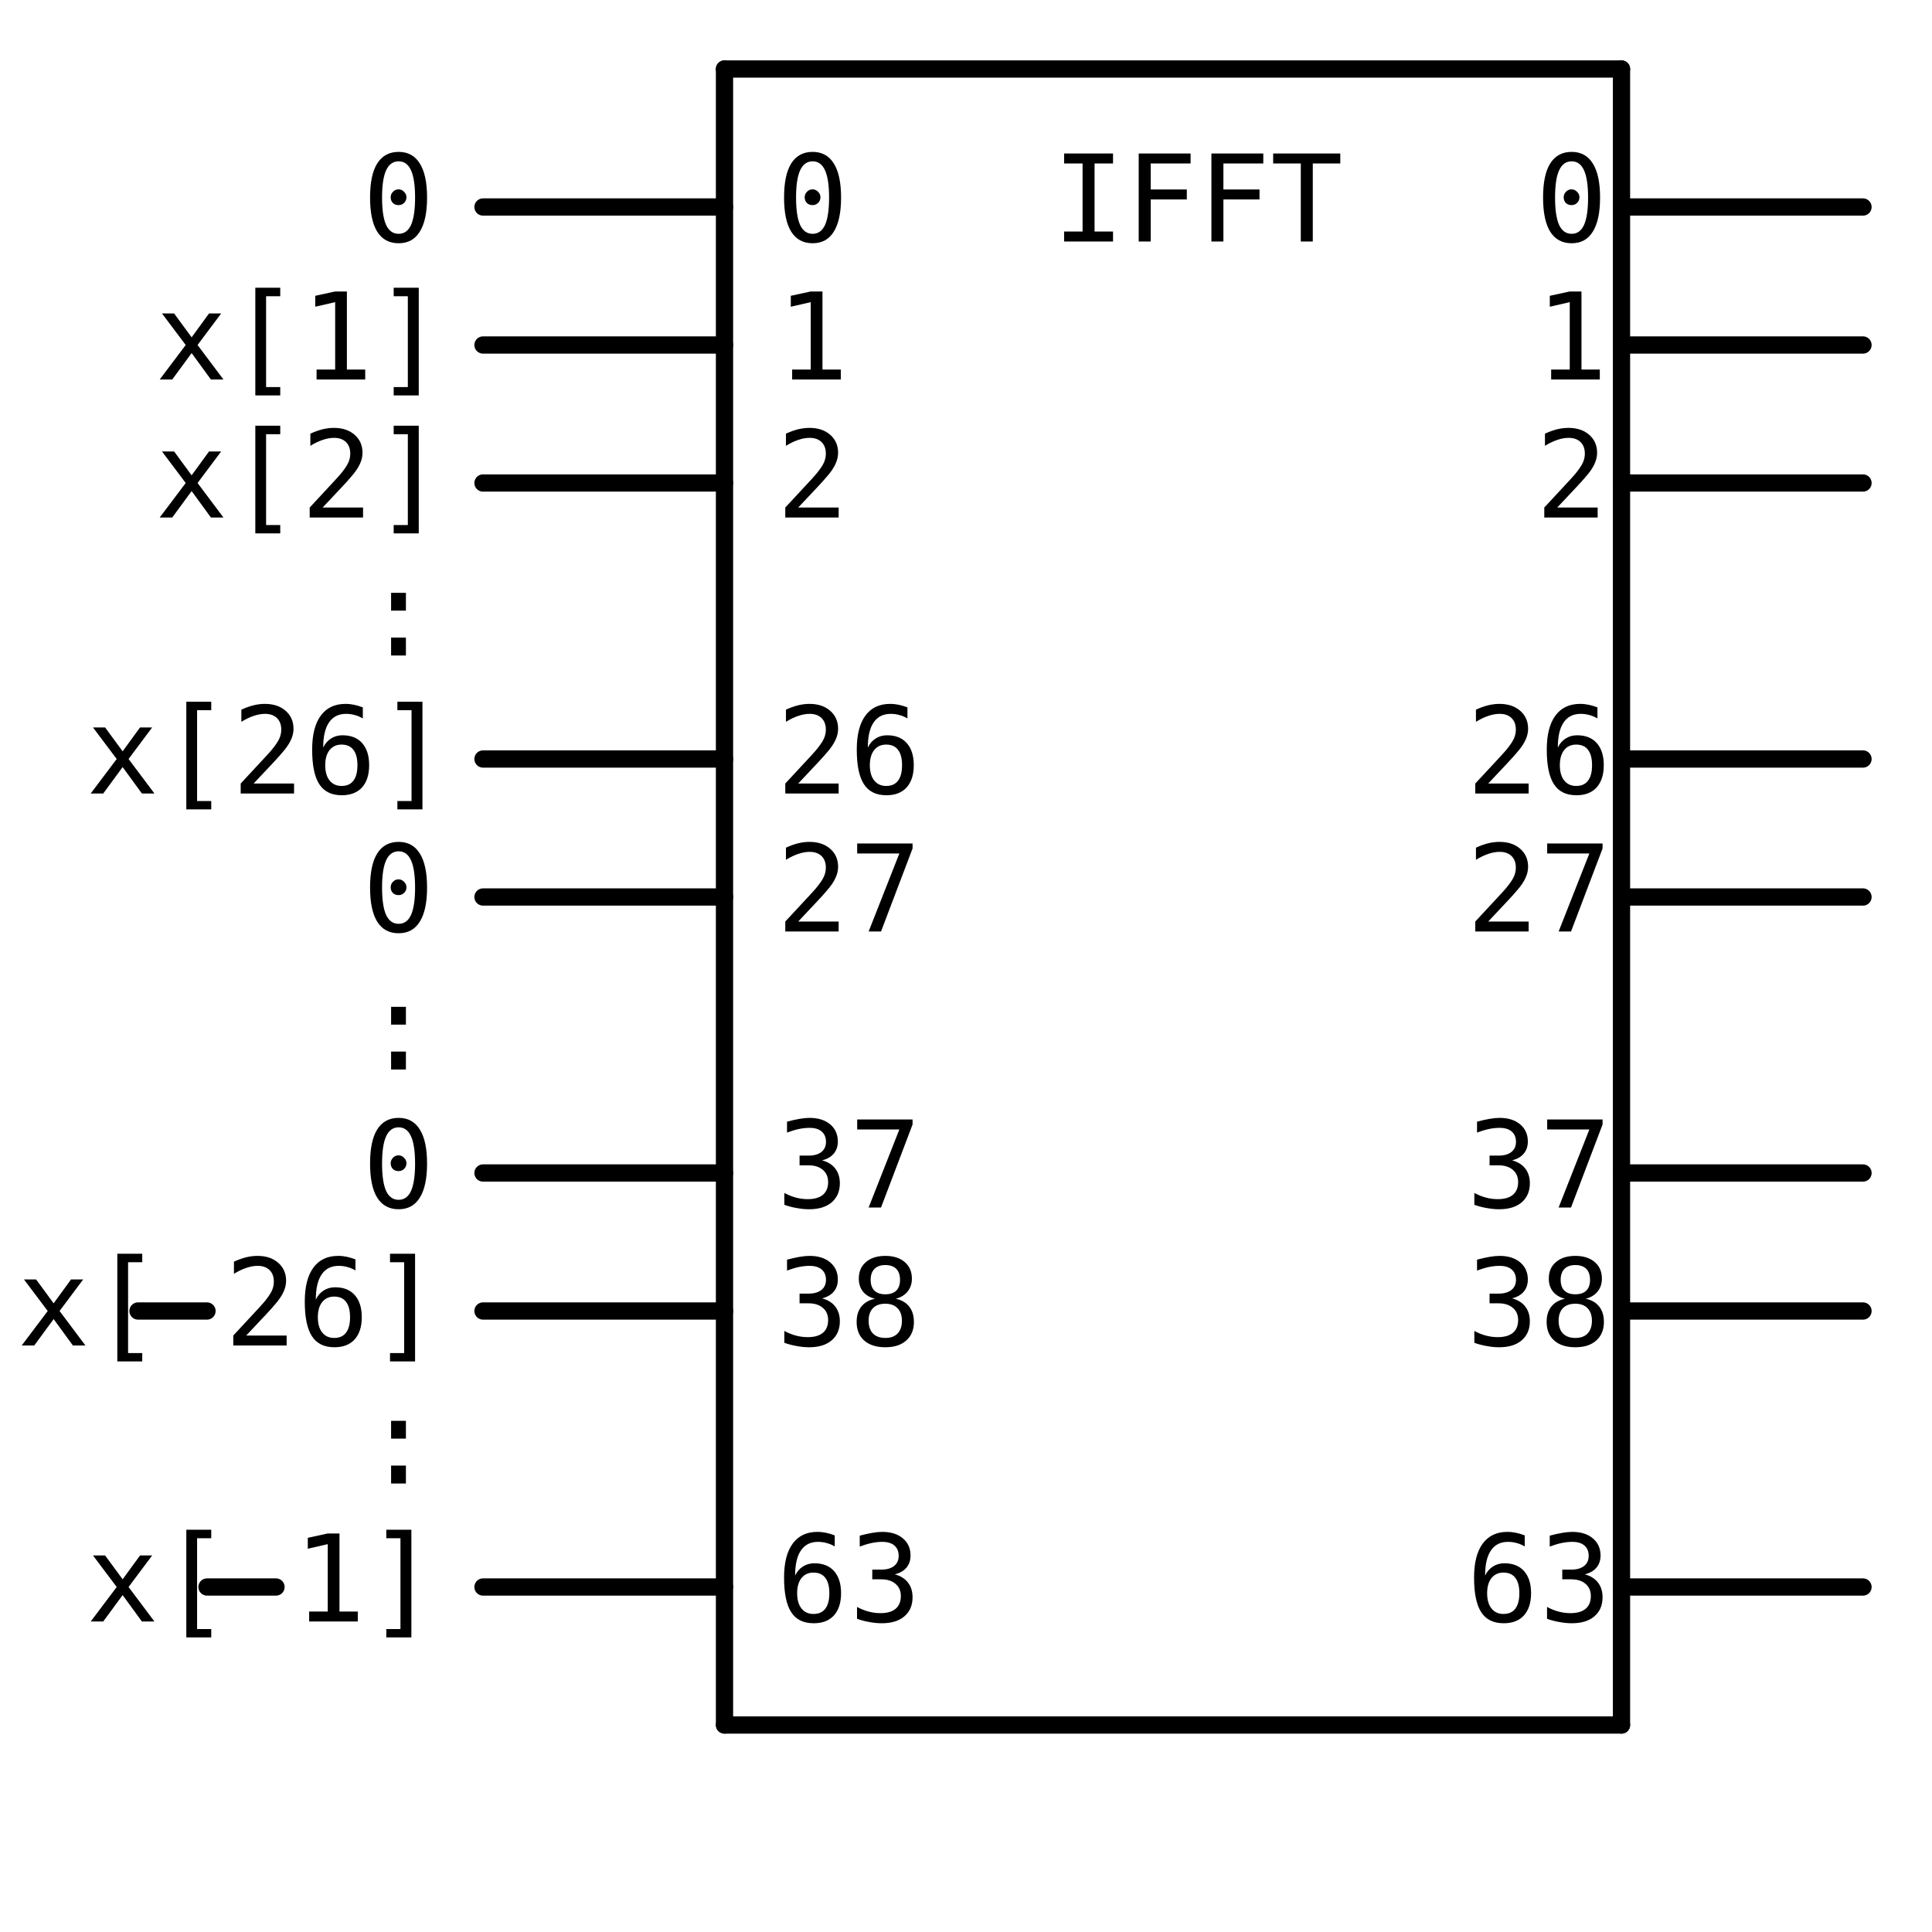
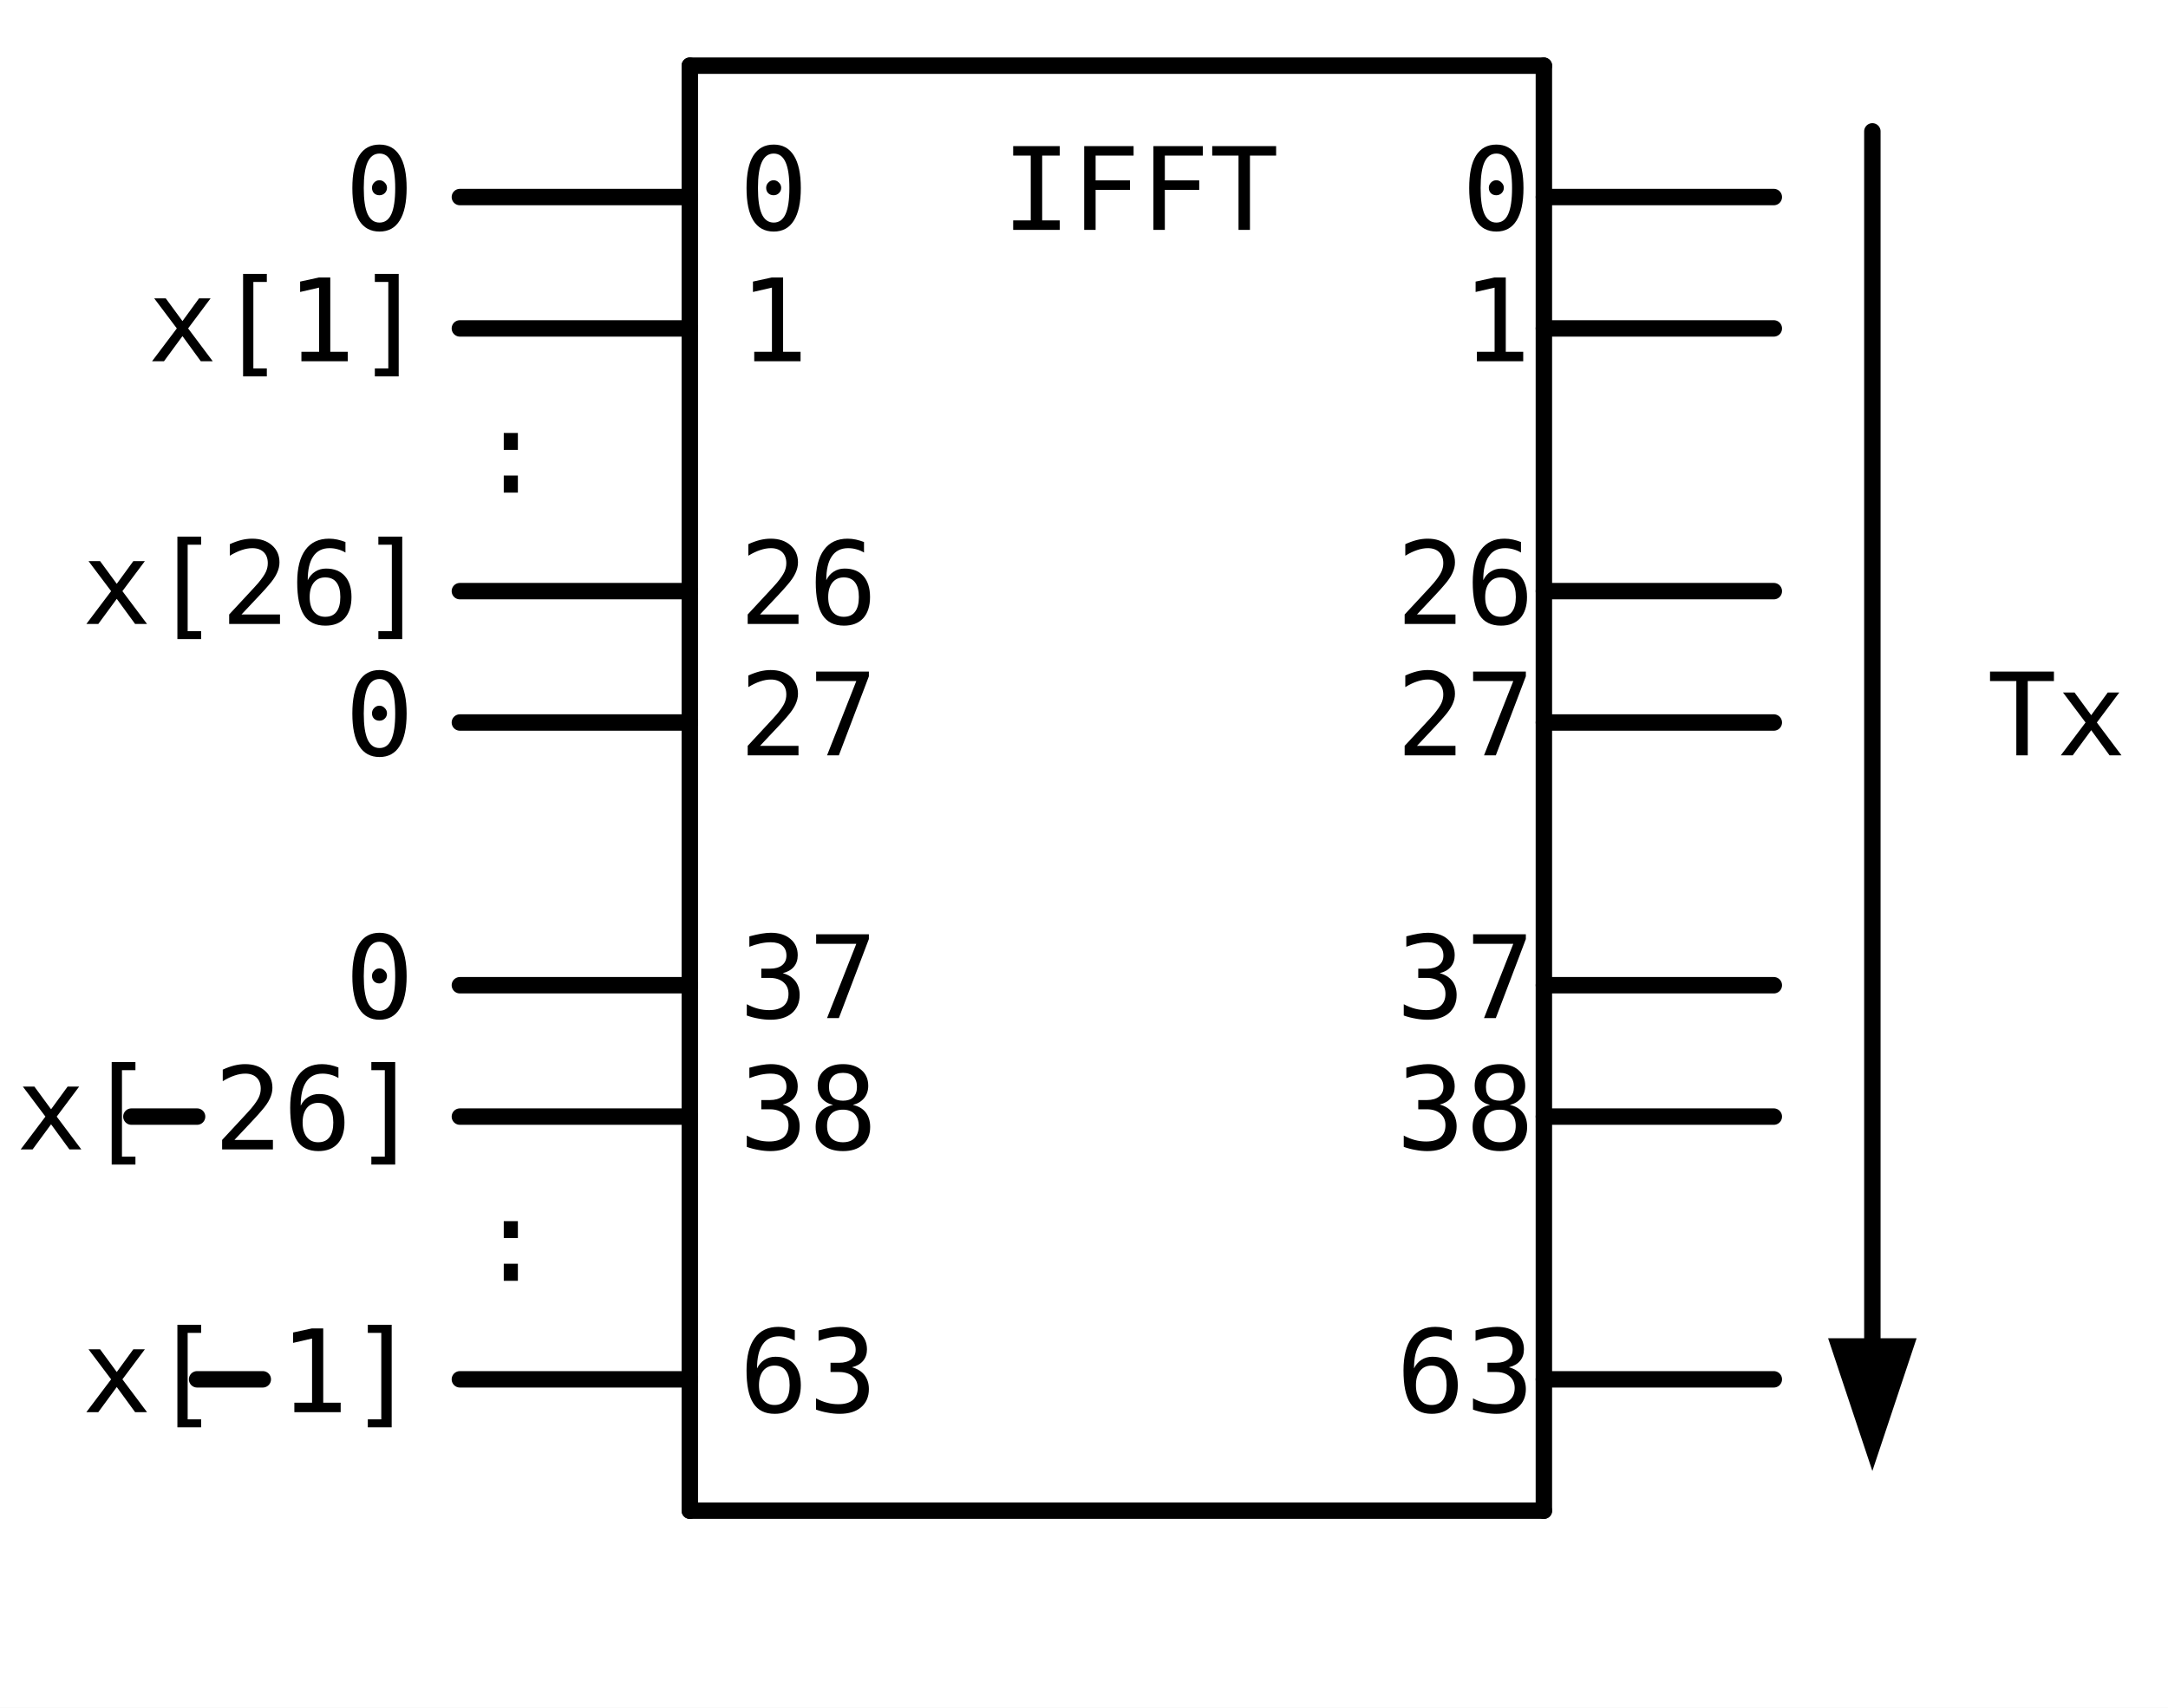
- <svg xmlns="http://www.w3.org/2000/svg" width="224" height="224">
+ <svg xmlns="http://www.w3.org/2000/svg" width="264" height="208">
  <style>
    line, path, circle, rect, polygon{stroke:black;stroke-width:2;stroke-opacity:1;fill-opacity:1;stroke-linecap:round;stroke-linejoin:miter;}text{font-family:Iosevka Fixed, monospace;font-size:14px;}rect.backdrop{stroke:none;fill:white;}.broken{stroke-dasharray:8;}.filled{fill:black;}.bg_filled{fill:white;}.nofill{fill:white;}.end_marked_arrow{marker-end:url(#arrow);}.start_marked_arrow{marker-start:url(#arrow);}.end_marked_diamond{marker-end:url(#diamond);}.start_marked_diamond{marker-start:url(#diamond);}.end_marked_circle{marker-end:url(#circle);}.start_marked_circle{marker-start:url(#circle);}.end_marked_open_circle{marker-end:url(#open_circle);}.start_marked_open_circle{marker-start:url(#open_circle);}.end_marked_big_open_circle{marker-end:url(#big_open_circle);}.start_marked_big_open_circle{marker-start:url(#big_open_circle);}
    
    
  </style>
  <defs>
    <marker id="arrow" viewBox="-2 -2 8 8" refX="4" refY="2" markerWidth="7" markerHeight="7" orient="auto-start-reverse">
      <polygon points="0,0 0,4 4,2 0,0" />
    </marker>
    <marker id="diamond" viewBox="-2 -2 8 8" refX="4" refY="2" markerWidth="7" markerHeight="7" orient="auto-start-reverse">
      <polygon points="0,2 2,0 4,2 2,4 0,2" />
    </marker>
    <marker id="circle" viewBox="0 0 8 8" refX="4" refY="4" markerWidth="7" markerHeight="7" orient="auto-start-reverse">
      <circle cx="4" cy="4" r="2" class="filled" />
    </marker>
    <marker id="open_circle" viewBox="0 0 8 8" refX="4" refY="4" markerWidth="7" markerHeight="7" orient="auto-start-reverse">
      <circle cx="4" cy="4" r="2" class="bg_filled" />
    </marker>
    <marker id="big_open_circle" viewBox="0 0 8 8" refX="4" refY="4" markerWidth="7" markerHeight="7" orient="auto-start-reverse">
      <circle cx="4" cy="4" r="3" class="bg_filled" />
    </marker>
  </defs>
-   <rect class="backdrop" x="0" y="0" width="224" height="224" />
+   <rect class="backdrop" x="0" y="0" width="264" height="208" />
  <text x="90" y="28">0</text>
  <text x="122" y="28">IFFT</text>
  <text x="178" y="28">0</text>
  <text x="90" y="44">1</text>
  <text x="178" y="44">1</text>
-   <text x="90" y="60">2</text>
-   <text x="178" y="60">2</text>
-   <text x="90" y="92">26</text>
-   <text x="170" y="92">26</text>
-   <text x="90" y="108">27</text>
-   <text x="170" y="108">27</text>
-   <text x="90" y="140">37</text>
-   <text x="170" y="140">37</text>
-   <text x="90" y="156">38</text>
-   <text x="170" y="156">38</text>
-   <text x="90" y="188">63</text>
-   <text x="170" y="188">63</text>
+   <text x="58" y="60">:</text>
+   <text x="90" y="76">26</text>
+   <text x="170" y="76">26</text>
+   <text x="90" y="92">27</text>
+   <text x="170" y="92">27</text>
+   <text x="90" y="124">37</text>
+   <text x="170" y="124">37</text>
+   <text x="90" y="140">38</text>
+   <text x="170" y="140">38</text>
+   <text x="58" y="156">:</text>
+   <text x="90" y="172">63</text>
+   <text x="170" y="172">63</text>
  <text x="42" y="28">0</text>
  <text x="18" y="44">x[1]</text>
-   <text x="18" y="60">x[2]</text>
-   <text x="42" y="76">:</text>
-   <text x="10" y="92">x[26]</text>
-   <text x="42" y="108">0</text>
-   <text x="42" y="124">:</text>
-   <text x="42" y="140">0</text>
-   <text x="2" y="156">x[</text>
-   <line x1="16" y1="152" x2="24" y2="152" class="solid" />
-   <text x="26" y="156">26]</text>
-   <text x="42" y="172">:</text>
-   <text x="10" y="188">x[</text>
-   <line x1="24" y1="184" x2="32" y2="184" class="solid" />
-   <text x="34" y="188">1]</text>
+   <text x="10" y="76">x[26]</text>
+   <text x="42" y="92">0</text>
+   <text x="242" y="92">Tx</text>
+   <text x="42" y="124">0</text>
+   <text x="2" y="140">x[</text>
+   <line x1="16" y1="136" x2="24" y2="136" class="solid" />
+   <text x="26" y="140">26]</text>
+   <text x="10" y="172">x[</text>
+   <line x1="24" y1="168" x2="32" y2="168" class="solid" />
+   <text x="34" y="172">1]</text>
  <g>
    <line x1="84" y1="8" x2="188" y2="8" class="solid" />
-     <line x1="84" y1="8" x2="84" y2="200" class="solid" />
-     <line x1="188" y1="8" x2="188" y2="200" class="solid" />
+     <line x1="84" y1="8" x2="84" y2="184" class="solid" />
+     <line x1="188" y1="8" x2="188" y2="184" class="solid" />
    <line x1="56" y1="24" x2="84" y2="24" class="solid" />
    <line x1="188" y1="24" x2="216" y2="24" class="solid" />
    <line x1="56" y1="40" x2="84" y2="40" class="solid" />
    <line x1="188" y1="40" x2="216" y2="40" class="solid" />
-     <line x1="56" y1="56" x2="84" y2="56" class="solid" />
-     <line x1="188" y1="56" x2="216" y2="56" class="solid" />
+     <line x1="56" y1="72" x2="84" y2="72" class="solid" />
+     <line x1="188" y1="72" x2="216" y2="72" class="solid" />
    <line x1="56" y1="88" x2="84" y2="88" class="solid" />
    <line x1="188" y1="88" x2="216" y2="88" class="solid" />
-     <line x1="56" y1="104" x2="84" y2="104" class="solid" />
-     <line x1="188" y1="104" x2="216" y2="104" class="solid" />
+     <line x1="56" y1="120" x2="84" y2="120" class="solid" />
+     <line x1="188" y1="120" x2="216" y2="120" class="solid" />
    <line x1="56" y1="136" x2="84" y2="136" class="solid" />
    <line x1="188" y1="136" x2="216" y2="136" class="solid" />
-     <line x1="56" y1="152" x2="84" y2="152" class="solid" />
-     <line x1="188" y1="152" x2="216" y2="152" class="solid" />
-     <line x1="56" y1="184" x2="84" y2="184" class="solid" />
-     <line x1="188" y1="184" x2="216" y2="184" class="solid" />
-     <line x1="84" y1="200" x2="188" y2="200" class="solid" />
+     <line x1="56" y1="168" x2="84" y2="168" class="solid" />
+     <line x1="188" y1="168" x2="216" y2="168" class="solid" />
+     <line x1="84" y1="184" x2="188" y2="184" class="solid" />
+   </g>
+   <g>
+     <line x1="228" y1="16" x2="228" y2="164" class="solid" />
+     <polygon points="224,164 232,164 228,176" class="filled" />
  </g>
</svg>
